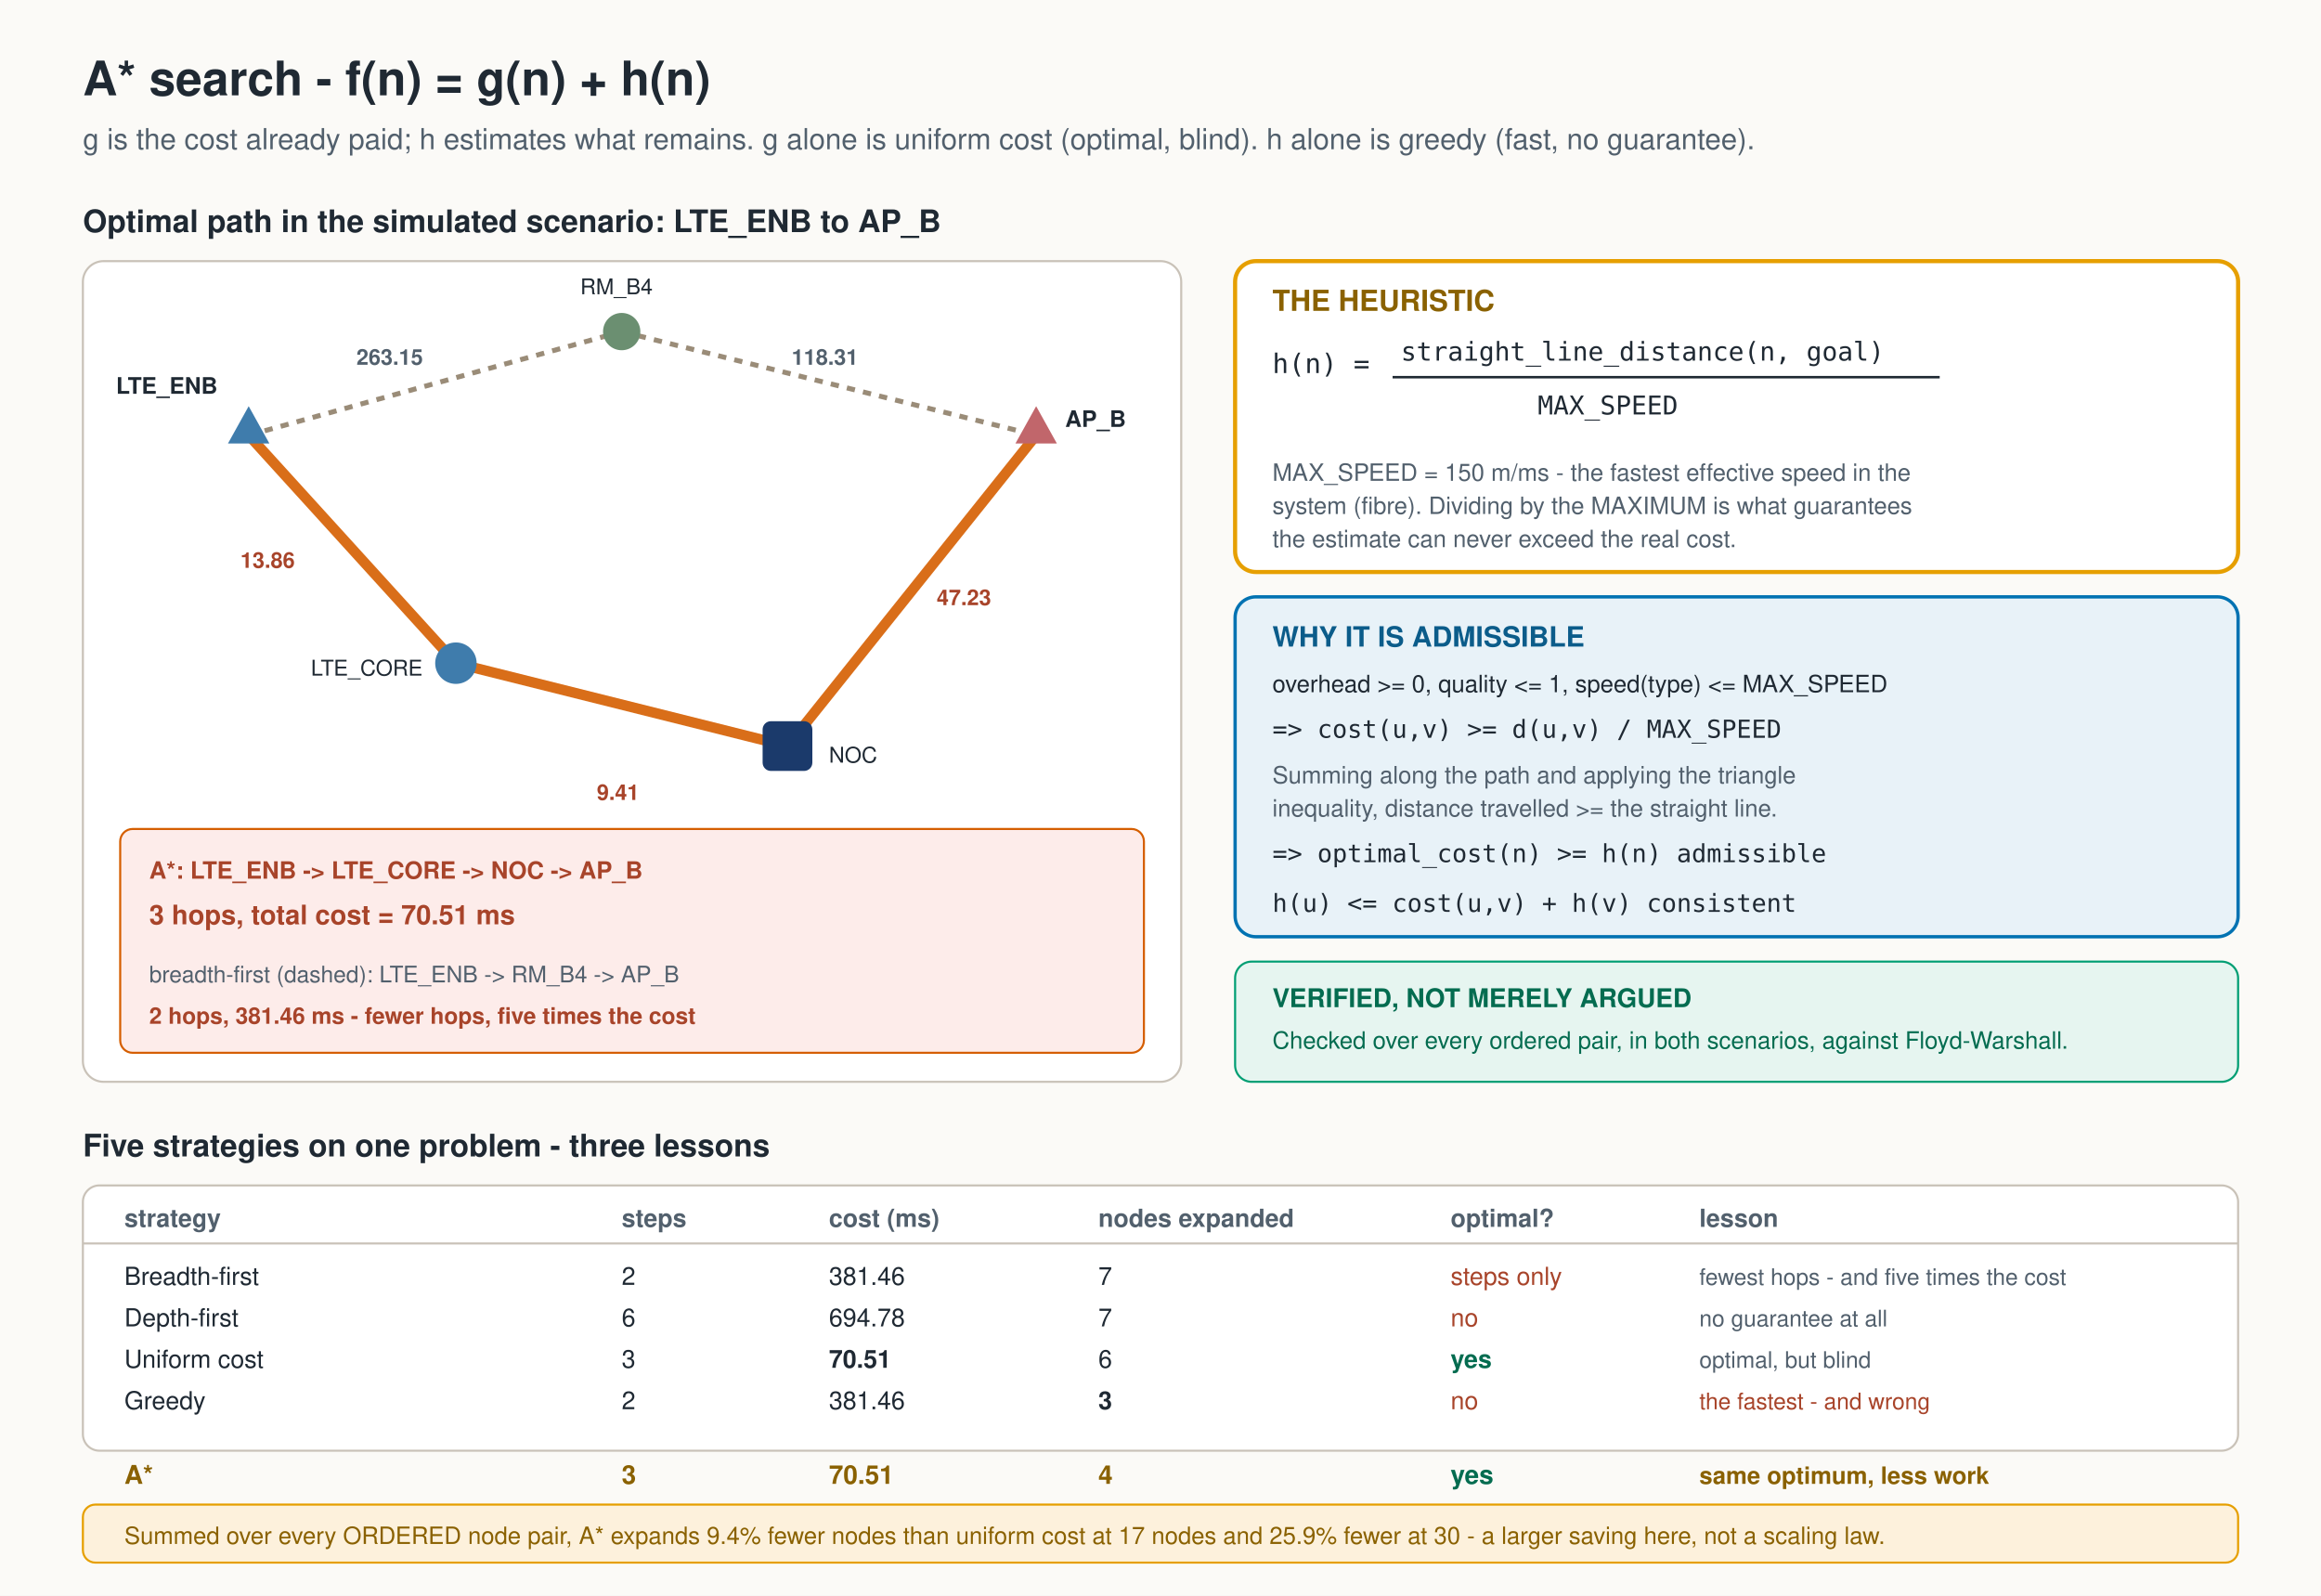
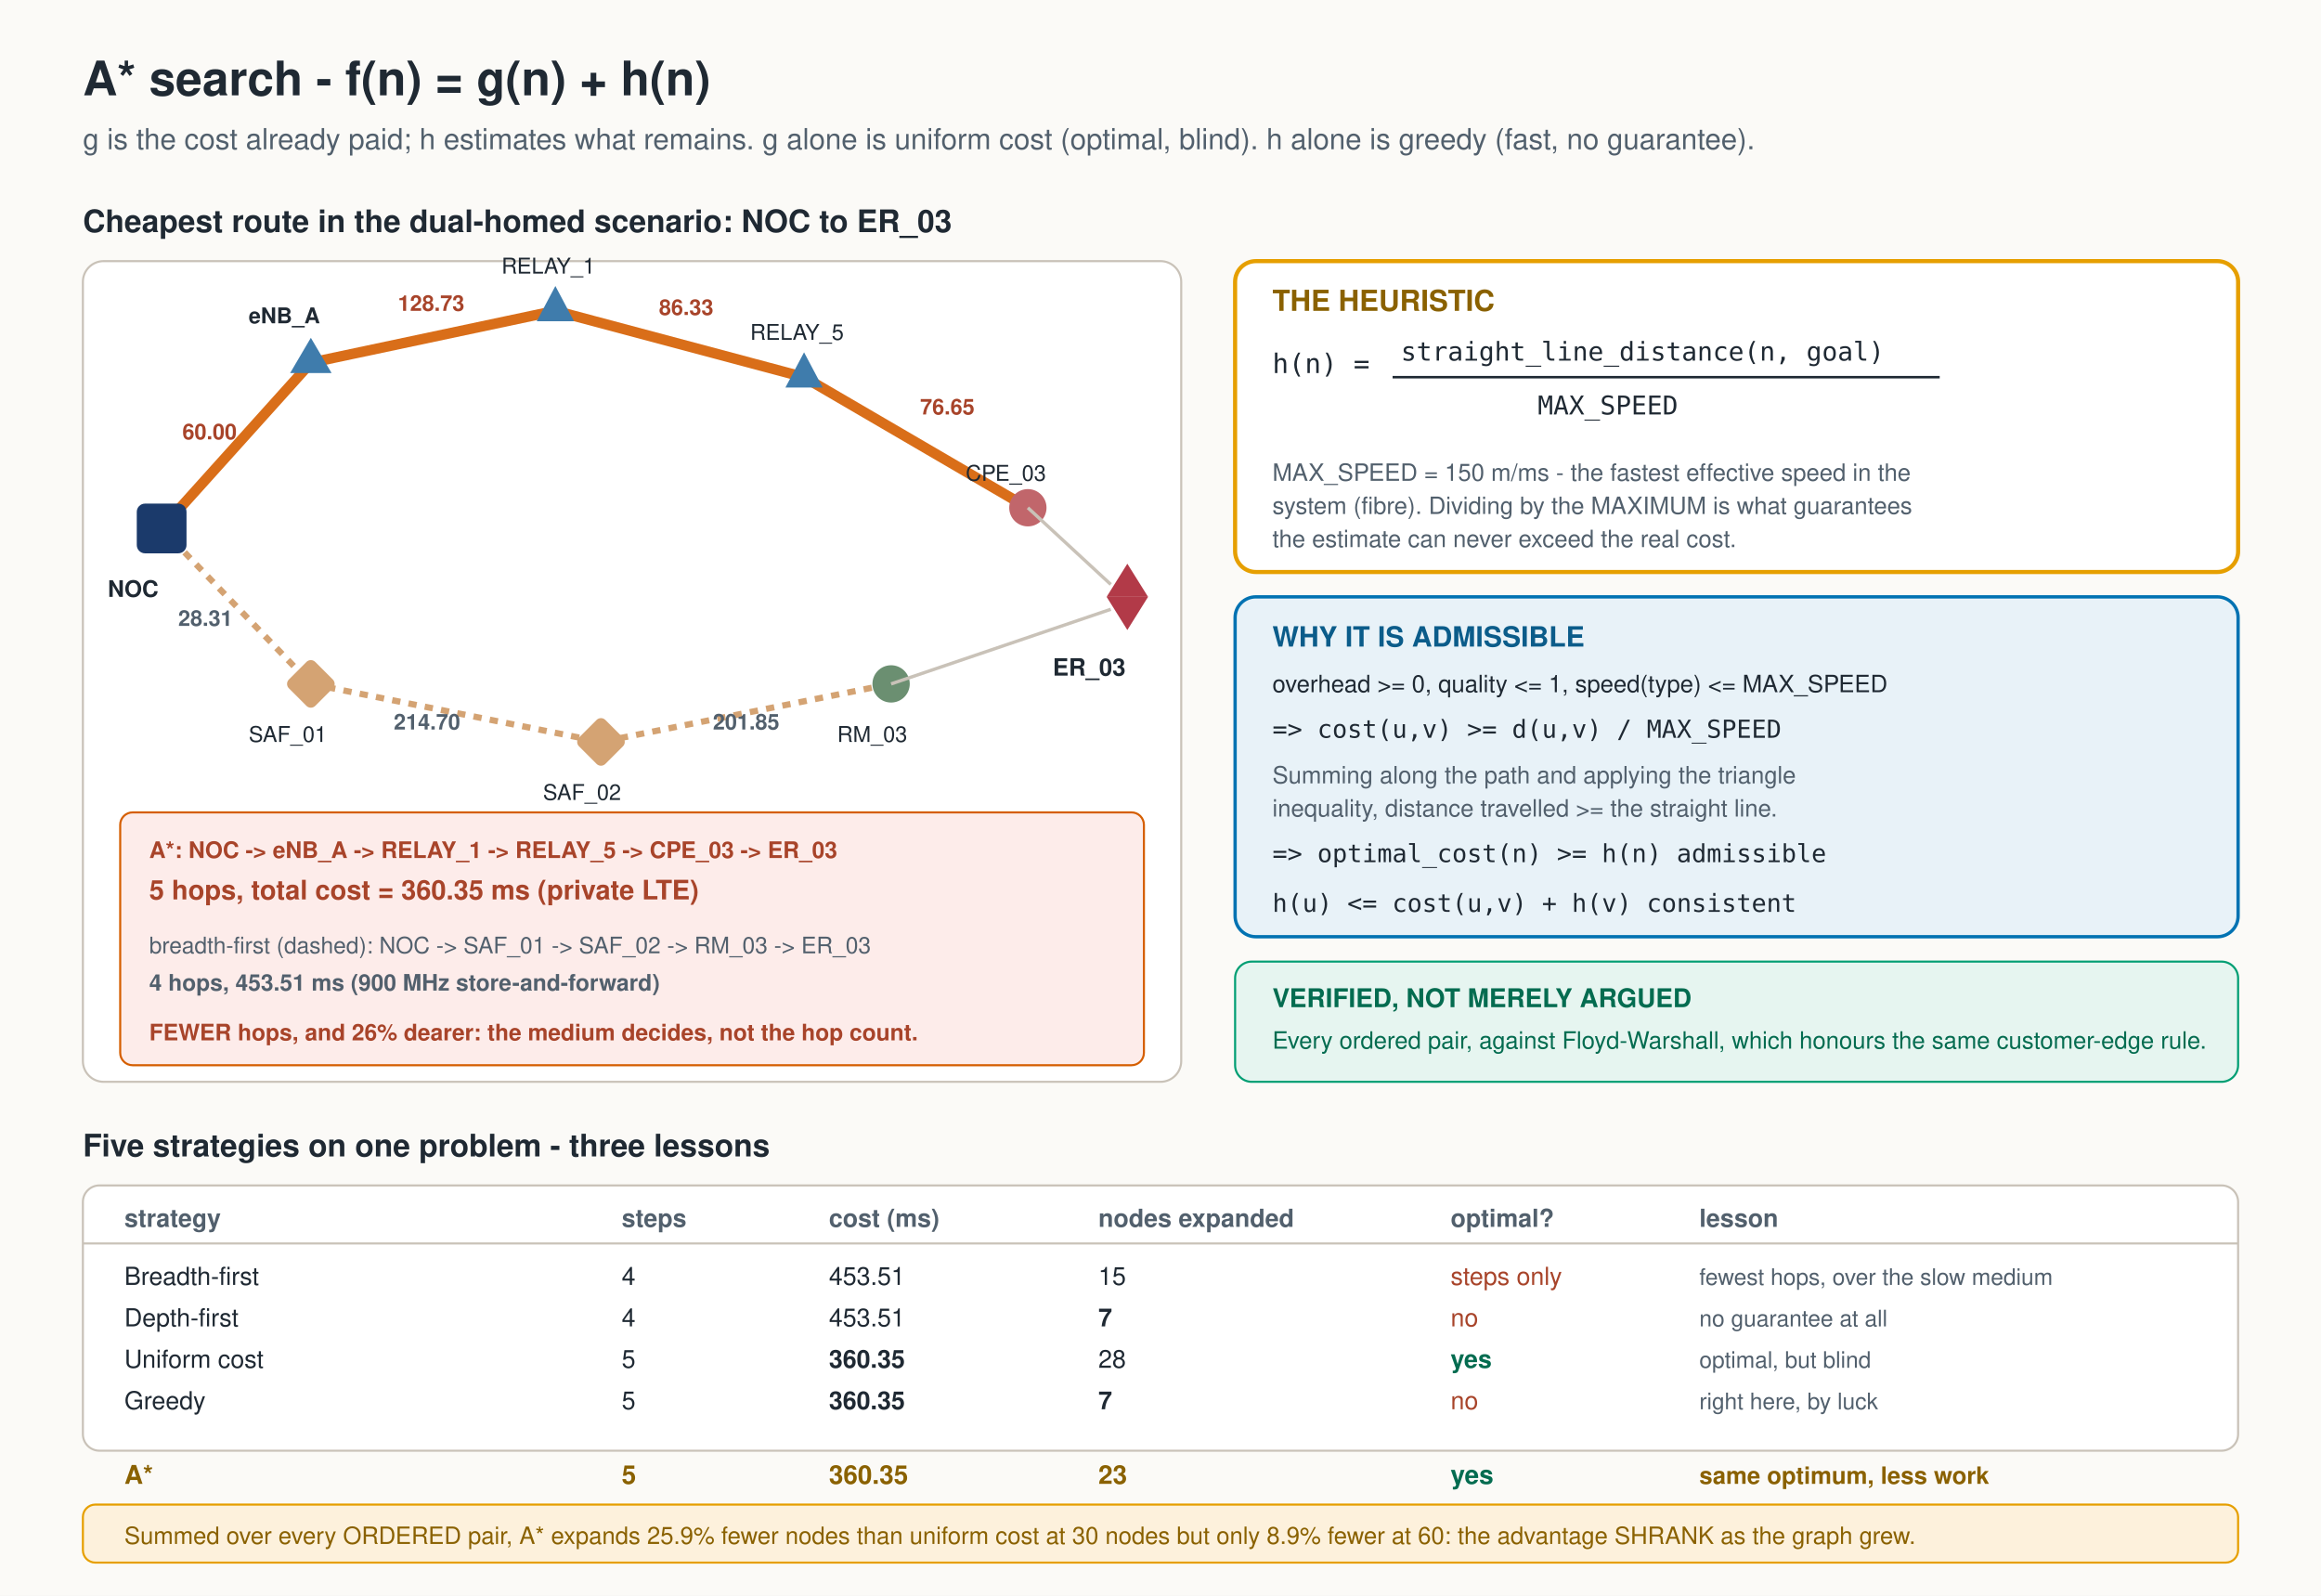
<svg xmlns="http://www.w3.org/2000/svg" viewBox="0 0 1120 770" width="1120" height="770" font-family="Segoe UI, Helvetica, Arial, sans-serif">
  <rect width="1120" height="770" fill="#fbfaf7" />
  <text x="40" y="46" font-size="23" fill="#1f2933" font-weight="600">A* search - f(n) = g(n) + h(n)</text>
  <text x="40" y="72" font-size="14" fill="#52606d">g is the cost already paid; h estimates what remains. g alone is uniform cost (optimal, blind). h alone is greedy (fast, no guarantee).</text>
-   <text x="40" y="112" font-size="15" fill="#1f2933" font-weight="700">Optimal path in the simulated scenario: LTE_ENB to AP_B</text>
+   <text x="40" y="112" font-size="15" fill="#1f2933" font-weight="700">Cheapest route in the dual-homed scenario: NOC to ER_03</text>
  <rect x="40" y="126" width="530" height="396" rx="10" fill="#ffffff" stroke="#c9c2b8" stroke-width="1.0" />
-   <line x1="120" y1="210" x2="300" y2="160" stroke="#9a8c78" stroke-width="2.4" stroke-dasharray="4 4" />
-   <line x1="300" y1="160" x2="500" y2="210" stroke="#9a8c78" stroke-width="2.4" stroke-dasharray="4 4" />
-   <polyline points="120,210 220,320 380,360 500,210" fill="none" stroke="#D55E00" stroke-width="5" stroke-linejoin="round" stroke-linecap="round" opacity="0.9" />
-   <polygon points="120,196 130,214 110,214" fill="#3f7cac" />
-   <text x="56" y="190" font-size="11" fill="#1f2933" font-weight="700">LTE_ENB</text>
-   <circle cx="220" cy="320" r="10" fill="#3f7cac" />
-   <text x="150" y="326" font-size="10.5" fill="#1f2933">LTE_CORE</text>
-   <rect x="368" y="348" width="24" height="24" rx="4" fill="#1b3a6b" />
-   <text x="400" y="368" font-size="10.5" fill="#1f2933">NOC</text>
-   <polygon points="500,196 510,214 490,214" fill="#c1666b" />
-   <text x="514" y="206" font-size="11" fill="#1f2933" font-weight="700">AP_B</text>
-   <circle cx="300" cy="160" r="9" fill="#6b8f71" />
-   <text x="280" y="142" font-size="10.5" fill="#1f2933">RM_B4</text>
-   <text x="116" y="274" font-size="10.5" fill="#a8442a" font-weight="600">13.86</text>
-   <text x="288" y="386" font-size="10.5" fill="#a8442a" font-weight="600">9.41</text>
-   <text x="452" y="292" font-size="10.5" fill="#a8442a" font-weight="600">47.23</text>
-   <text x="172" y="176" font-size="10.5" fill="#52606d" font-weight="600">263.15</text>
-   <text x="382" y="176" font-size="10.5" fill="#52606d" font-weight="600">118.31</text>
-   <rect x="58" y="400" width="494" height="108" rx="6" fill="#fdecea" stroke="#D55E00" stroke-width="1.0" />
-   <text x="72" y="424" font-size="11.5" fill="#a8442a" font-weight="700">A*:  LTE_ENB -&gt; LTE_CORE -&gt; NOC -&gt; AP_B</text>
-   <text x="72" y="446" font-size="13" fill="#a8442a" font-weight="700">3 hops,  total cost = 70.51 ms</text>
-   <text x="72" y="474" font-size="11" fill="#52606d">breadth-first (dashed):  LTE_ENB -&gt; RM_B4 -&gt; AP_B</text>
-   <text x="72" y="494" font-size="11" fill="#a8442a" font-weight="600">2 hops, 381.46 ms - fewer hops, five times the cost</text>
+   <polyline points="78,255 150,330 290,358 430,330" fill="none" stroke="#d4a373" stroke-width="3" stroke-linejoin="round" stroke-dasharray="4 4" />
+   <polyline points="78,255 150,175 268,150 388,182 496,245" fill="none" stroke="#D55E00" stroke-width="5" stroke-linejoin="round" stroke-linecap="round" opacity="0.9" />
+   <rect x="66" y="243" width="24" height="24" rx="4" fill="#1b3a6b" />
+   <text x="52" y="288" font-size="11" fill="#1f2933" font-weight="700">NOC</text>
+   <polygon points="150,163 160,180 140,180" fill="#3f7cac" />
+   <text x="120" y="156" font-size="10.5" fill="#1f2933" font-weight="700">eNB_A</text>
+   <polygon points="268,138 277,155 259,155" fill="#3f7cac" />
+   <text x="242" y="132" font-size="10.5" fill="#1f2933">RELAY_1</text>
+   <polygon points="388,170 397,187 379,187" fill="#3f7cac" />
+   <text x="362" y="164" font-size="10.5" fill="#1f2933">RELAY_5</text>
+   <circle cx="496" cy="245" r="9" fill="#c1666b" />
+   <text x="466" y="232" font-size="10.5" fill="#1f2933">CPE_03</text>
+   <rect x="141" y="321" width="18" height="18" rx="3" fill="#d4a373" transform="rotate(45 150 330)" />
+   <text x="120" y="358" font-size="10.5" fill="#1f2933">SAF_01</text>
+   <rect x="281" y="349" width="18" height="18" rx="3" fill="#d4a373" transform="rotate(45 290 358)" />
+   <text x="262" y="386" font-size="10.5" fill="#1f2933">SAF_02</text>
+   <circle cx="430" cy="330" r="9" fill="#6b8f71" />
+   <text x="404" y="358" font-size="10.5" fill="#1f2933">RM_03</text>
+   <line x1="496" y1="245" x2="536" y2="282" stroke="#c9c2b8" stroke-width="1.6" />
+   <line x1="430" y1="330" x2="536" y2="294" stroke="#c9c2b8" stroke-width="1.6" />
+   <polygon points="544,272 554,288 534,288" fill="#b23a48" />
+   <polygon points="544,304 554,288 534,288" fill="#b23a48" />
+   <text x="508" y="326" font-size="11.5" fill="#1f2933" font-weight="700">ER_03</text>
+   <text x="88" y="212" font-size="10.5" fill="#a8442a" font-weight="600">60.00</text>
+   <text x="192" y="150" font-size="10.5" fill="#a8442a" font-weight="600">128.73</text>
+   <text x="318" y="152" font-size="10.5" fill="#a8442a" font-weight="600">86.33</text>
+   <text x="444" y="200" font-size="10.5" fill="#a8442a" font-weight="600">76.65</text>
+   <text x="86" y="302" font-size="10.5" fill="#52606d" font-weight="600">28.31</text>
+   <text x="190" y="352" font-size="10.5" fill="#52606d" font-weight="600">214.70</text>
+   <text x="344" y="352" font-size="10.5" fill="#52606d" font-weight="600">201.85</text>
+   <rect x="58" y="392" width="494" height="122" rx="6" fill="#fdecea" stroke="#D55E00" stroke-width="1.0" />
+   <text x="72" y="414" font-size="11" fill="#a8442a" font-weight="700">A*:  NOC -&gt; eNB_A -&gt; RELAY_1 -&gt; RELAY_5 -&gt; CPE_03 -&gt; ER_03</text>
+   <text x="72" y="434" font-size="13" fill="#a8442a" font-weight="700">5 hops,  total cost = 360.35 ms    (private LTE)</text>
+   <text x="72" y="460" font-size="11" fill="#52606d">breadth-first (dashed):  NOC -&gt; SAF_01 -&gt; SAF_02 -&gt; RM_03 -&gt; ER_03</text>
+   <text x="72" y="478" font-size="11" fill="#52606d" font-weight="600">4 hops, 453.51 ms    (900 MHz store-and-forward)</text>
+   <text x="72" y="502" font-size="11" fill="#a8442a" font-weight="700">FEWER hops, and 26% dearer: the medium decides, not the hop count.</text>
  <rect x="596" y="126" width="484" height="150" rx="10" fill="#ffffff" stroke="#E69F00" stroke-width="2" />
  <text x="614" y="150" font-size="14" fill="#8a6100" font-weight="700">THE HEURISTIC</text>
  <text x="614" y="180" font-size="13" fill="#1f2933" font-family="Consolas, SFMono-Regular, Menlo, monospace">h(n) =</text>
  <text x="676" y="174" font-size="12.5" fill="#1f2933" font-family="Consolas, SFMono-Regular, Menlo, monospace">straight_line_distance(n, goal)</text>
  <line x1="672" y1="182" x2="936" y2="182" stroke="#1f2933" stroke-width="1.2" />
  <text x="742" y="200" font-size="12.5" fill="#1f2933" font-family="Consolas, SFMono-Regular, Menlo, monospace">MAX_SPEED</text>
  <text x="614" y="232" font-size="11.5" fill="#52606d">MAX_SPEED = 150 m/ms - the fastest effective speed in the</text>
  <text x="614" y="248" font-size="11.5" fill="#52606d">system (fibre). Dividing by the MAXIMUM is what guarantees</text>
  <text x="614" y="264" font-size="11.5" fill="#52606d">the estimate can never exceed the real cost.</text>
  <rect x="596" y="288" width="484" height="164" rx="10" fill="#e8f2f8" stroke="#0072B2" stroke-width="1.6" />
  <text x="614" y="312" font-size="13.5" fill="#0b5c8a" font-weight="700">WHY IT IS ADMISSIBLE</text>
  <text x="614" y="334" font-size="11.5" fill="#1f2933">overhead &gt;= 0,  quality &lt;= 1,  speed(type) &lt;= MAX_SPEED</text>
  <text x="614" y="356" font-size="12" fill="#1f2933" font-family="Consolas, SFMono-Regular, Menlo, monospace">=&gt; cost(u,v) &gt;= d(u,v) / MAX_SPEED</text>
  <text x="614" y="378" font-size="11.5" fill="#52606d">Summing along the path and applying the triangle</text>
  <text x="614" y="394" font-size="11.5" fill="#52606d">inequality, distance travelled &gt;= the straight line.</text>
  <text x="614" y="416" font-size="12" fill="#1f2933" font-family="Consolas, SFMono-Regular, Menlo, monospace">=&gt; optimal_cost(n) &gt;= h(n)    admissible</text>
  <text x="614" y="440" font-size="12" fill="#1f2933" font-family="Consolas, SFMono-Regular, Menlo, monospace">h(u) &lt;= cost(u,v) + h(v)      consistent</text>
  <rect x="596" y="464" width="484" height="58" rx="8" fill="#e6f5f0" stroke="#009E73" stroke-width="1.0" />
  <text x="614" y="486" font-size="12.5" fill="#046c50" font-weight="700">VERIFIED, NOT MERELY ARGUED</text>
-   <text x="614" y="506" font-size="11.5" fill="#046c50">Checked over every ordered pair, in both scenarios, against Floyd-Warshall.</text>
+   <text x="614" y="506" font-size="11.5" fill="#046c50">Every ordered pair, against Floyd-Warshall, which honours the same customer-edge rule.</text>
  <text x="40" y="558" font-size="15" fill="#1f2933" font-weight="700">Five strategies on one problem - three lessons</text>
  <rect x="40" y="572" width="1040" height="128" rx="8" fill="#ffffff" stroke="#c9c2b8" stroke-width="1.0" />
  <line x1="40" y1="600" x2="1080" y2="600" stroke="#c9c2b8" stroke-width="1" />
  <text x="60" y="592" font-size="12" fill="#52606d" font-weight="700">strategy</text>
  <text x="300" y="592" font-size="12" fill="#52606d" font-weight="700">steps</text>
  <text x="400" y="592" font-size="12" fill="#52606d" font-weight="700">cost (ms)</text>
  <text x="530" y="592" font-size="12" fill="#52606d" font-weight="700">nodes expanded</text>
  <text x="700" y="592" font-size="12" fill="#52606d" font-weight="700">optimal?</text>
  <text x="820" y="592" font-size="12" fill="#52606d" font-weight="700">lesson</text>
  <text x="60" y="620" font-size="12" fill="#1f2933">Breadth-first</text>
-   <text x="300" y="620" font-size="12" fill="#1f2933">2</text>
-   <text x="400" y="620" font-size="12" fill="#1f2933">381.46</text>
-   <text x="530" y="620" font-size="12" fill="#1f2933">7</text>
+   <text x="300" y="620" font-size="12" fill="#1f2933">4</text>
+   <text x="400" y="620" font-size="12" fill="#1f2933">453.51</text>
+   <text x="530" y="620" font-size="12" fill="#1f2933">15</text>
  <text x="700" y="620" font-size="12" fill="#a8442a">steps only</text>
-   <text x="820" y="620" font-size="11" fill="#52606d">fewest hops - and five times the cost</text>
+   <text x="820" y="620" font-size="11" fill="#52606d">fewest hops, over the slow medium</text>
  <text x="60" y="640" font-size="12" fill="#1f2933">Depth-first</text>
-   <text x="300" y="640" font-size="12" fill="#1f2933">6</text>
-   <text x="400" y="640" font-size="12" fill="#1f2933">694.78</text>
-   <text x="530" y="640" font-size="12" fill="#1f2933">7</text>
+   <text x="300" y="640" font-size="12" fill="#1f2933">4</text>
+   <text x="400" y="640" font-size="12" fill="#1f2933">453.51</text>
+   <text x="530" y="640" font-size="12" fill="#1f2933" font-weight="700">7</text>
  <text x="700" y="640" font-size="12" fill="#a8442a">no</text>
  <text x="820" y="640" font-size="11" fill="#52606d">no guarantee at all</text>
  <text x="60" y="660" font-size="12" fill="#1f2933">Uniform cost</text>
-   <text x="300" y="660" font-size="12" fill="#1f2933">3</text>
-   <text x="400" y="660" font-size="12" fill="#1f2933" font-weight="700">70.51</text>
-   <text x="530" y="660" font-size="12" fill="#1f2933">6</text>
+   <text x="300" y="660" font-size="12" fill="#1f2933">5</text>
+   <text x="400" y="660" font-size="12" fill="#1f2933" font-weight="700">360.35</text>
+   <text x="530" y="660" font-size="12" fill="#1f2933">28</text>
  <text x="700" y="660" font-size="12" fill="#046c50" font-weight="700">yes</text>
  <text x="820" y="660" font-size="11" fill="#52606d">optimal, but blind</text>
  <text x="60" y="680" font-size="12" fill="#1f2933">Greedy</text>
-   <text x="300" y="680" font-size="12" fill="#1f2933">2</text>
-   <text x="400" y="680" font-size="12" fill="#1f2933">381.46</text>
-   <text x="530" y="680" font-size="12" fill="#1f2933" font-weight="700">3</text>
+   <text x="300" y="680" font-size="12" fill="#1f2933">5</text>
+   <text x="400" y="680" font-size="12" fill="#1f2933" font-weight="700">360.35</text>
+   <text x="530" y="680" font-size="12" fill="#1f2933" font-weight="700">7</text>
  <text x="700" y="680" font-size="12" fill="#a8442a">no</text>
-   <text x="820" y="680" font-size="11" fill="#a8442a">the fastest - and wrong</text>
+   <text x="820" y="680" font-size="11" fill="#52606d">right here, by luck</text>
  <text x="60" y="716" font-size="12.5" fill="#8a6100" font-weight="700">A*</text>
-   <text x="300" y="716" font-size="12.5" fill="#8a6100" font-weight="700">3</text>
-   <text x="400" y="716" font-size="12.5" fill="#8a6100" font-weight="700">70.51</text>
-   <text x="530" y="716" font-size="12.5" fill="#8a6100" font-weight="700">4</text>
+   <text x="300" y="716" font-size="12.5" fill="#8a6100" font-weight="700">5</text>
+   <text x="400" y="716" font-size="12.5" fill="#8a6100" font-weight="700">360.35</text>
+   <text x="530" y="716" font-size="12.5" fill="#8a6100" font-weight="700">23</text>
  <text x="700" y="716" font-size="12.5" fill="#046c50" font-weight="700">yes</text>
  <text x="820" y="716" font-size="11.5" fill="#8a6100" font-weight="700">same optimum, less work</text>
  <rect x="40" y="726" width="1040" height="28" rx="6" fill="#fdf1dc" stroke="#E69F00" stroke-width="1.0" />
-   <text x="60" y="745" font-size="11.5" fill="#8a6100">Summed over every ORDERED node pair, A* expands 9.4% fewer nodes than uniform cost at 17 nodes and 25.9% fewer at 30 - a larger saving here, not a scaling law.</text>
+   <text x="60" y="745" font-size="11.5" fill="#8a6100">Summed over every ORDERED pair, A* expands 25.9% fewer nodes than uniform cost at 30 nodes but only 8.9% fewer at 60: the advantage SHRANK as the graph grew.</text>
</svg>
